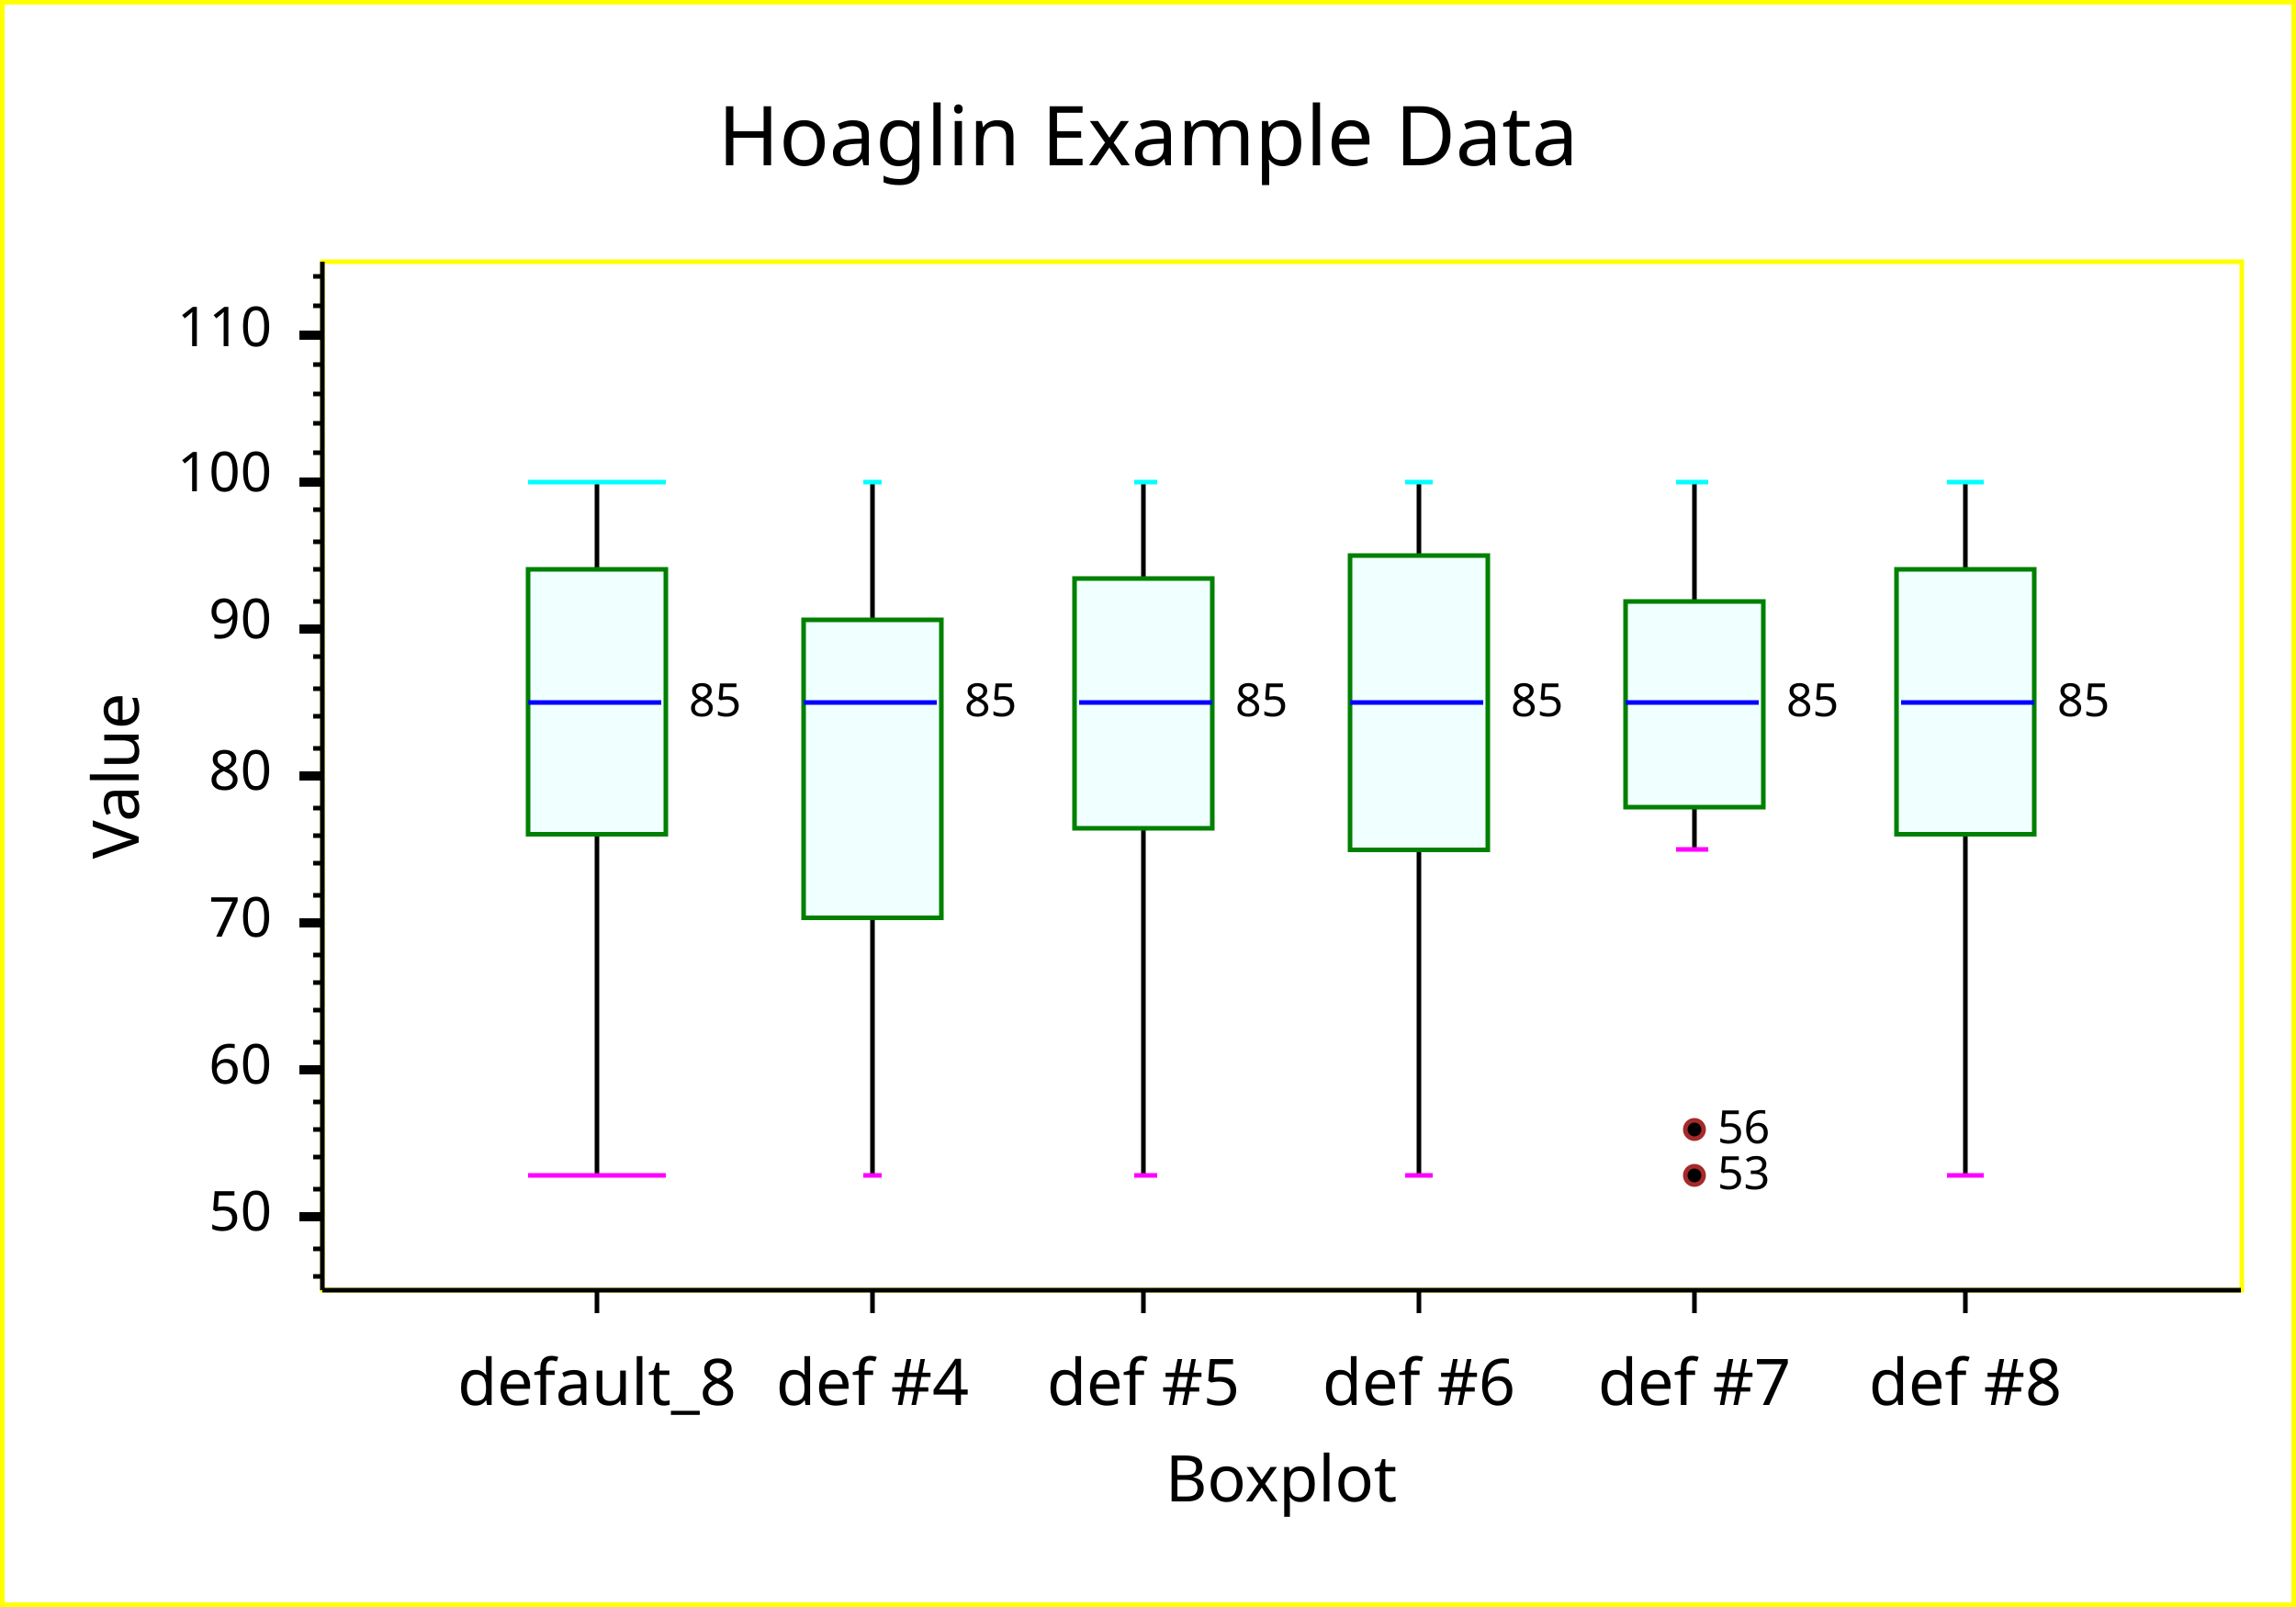
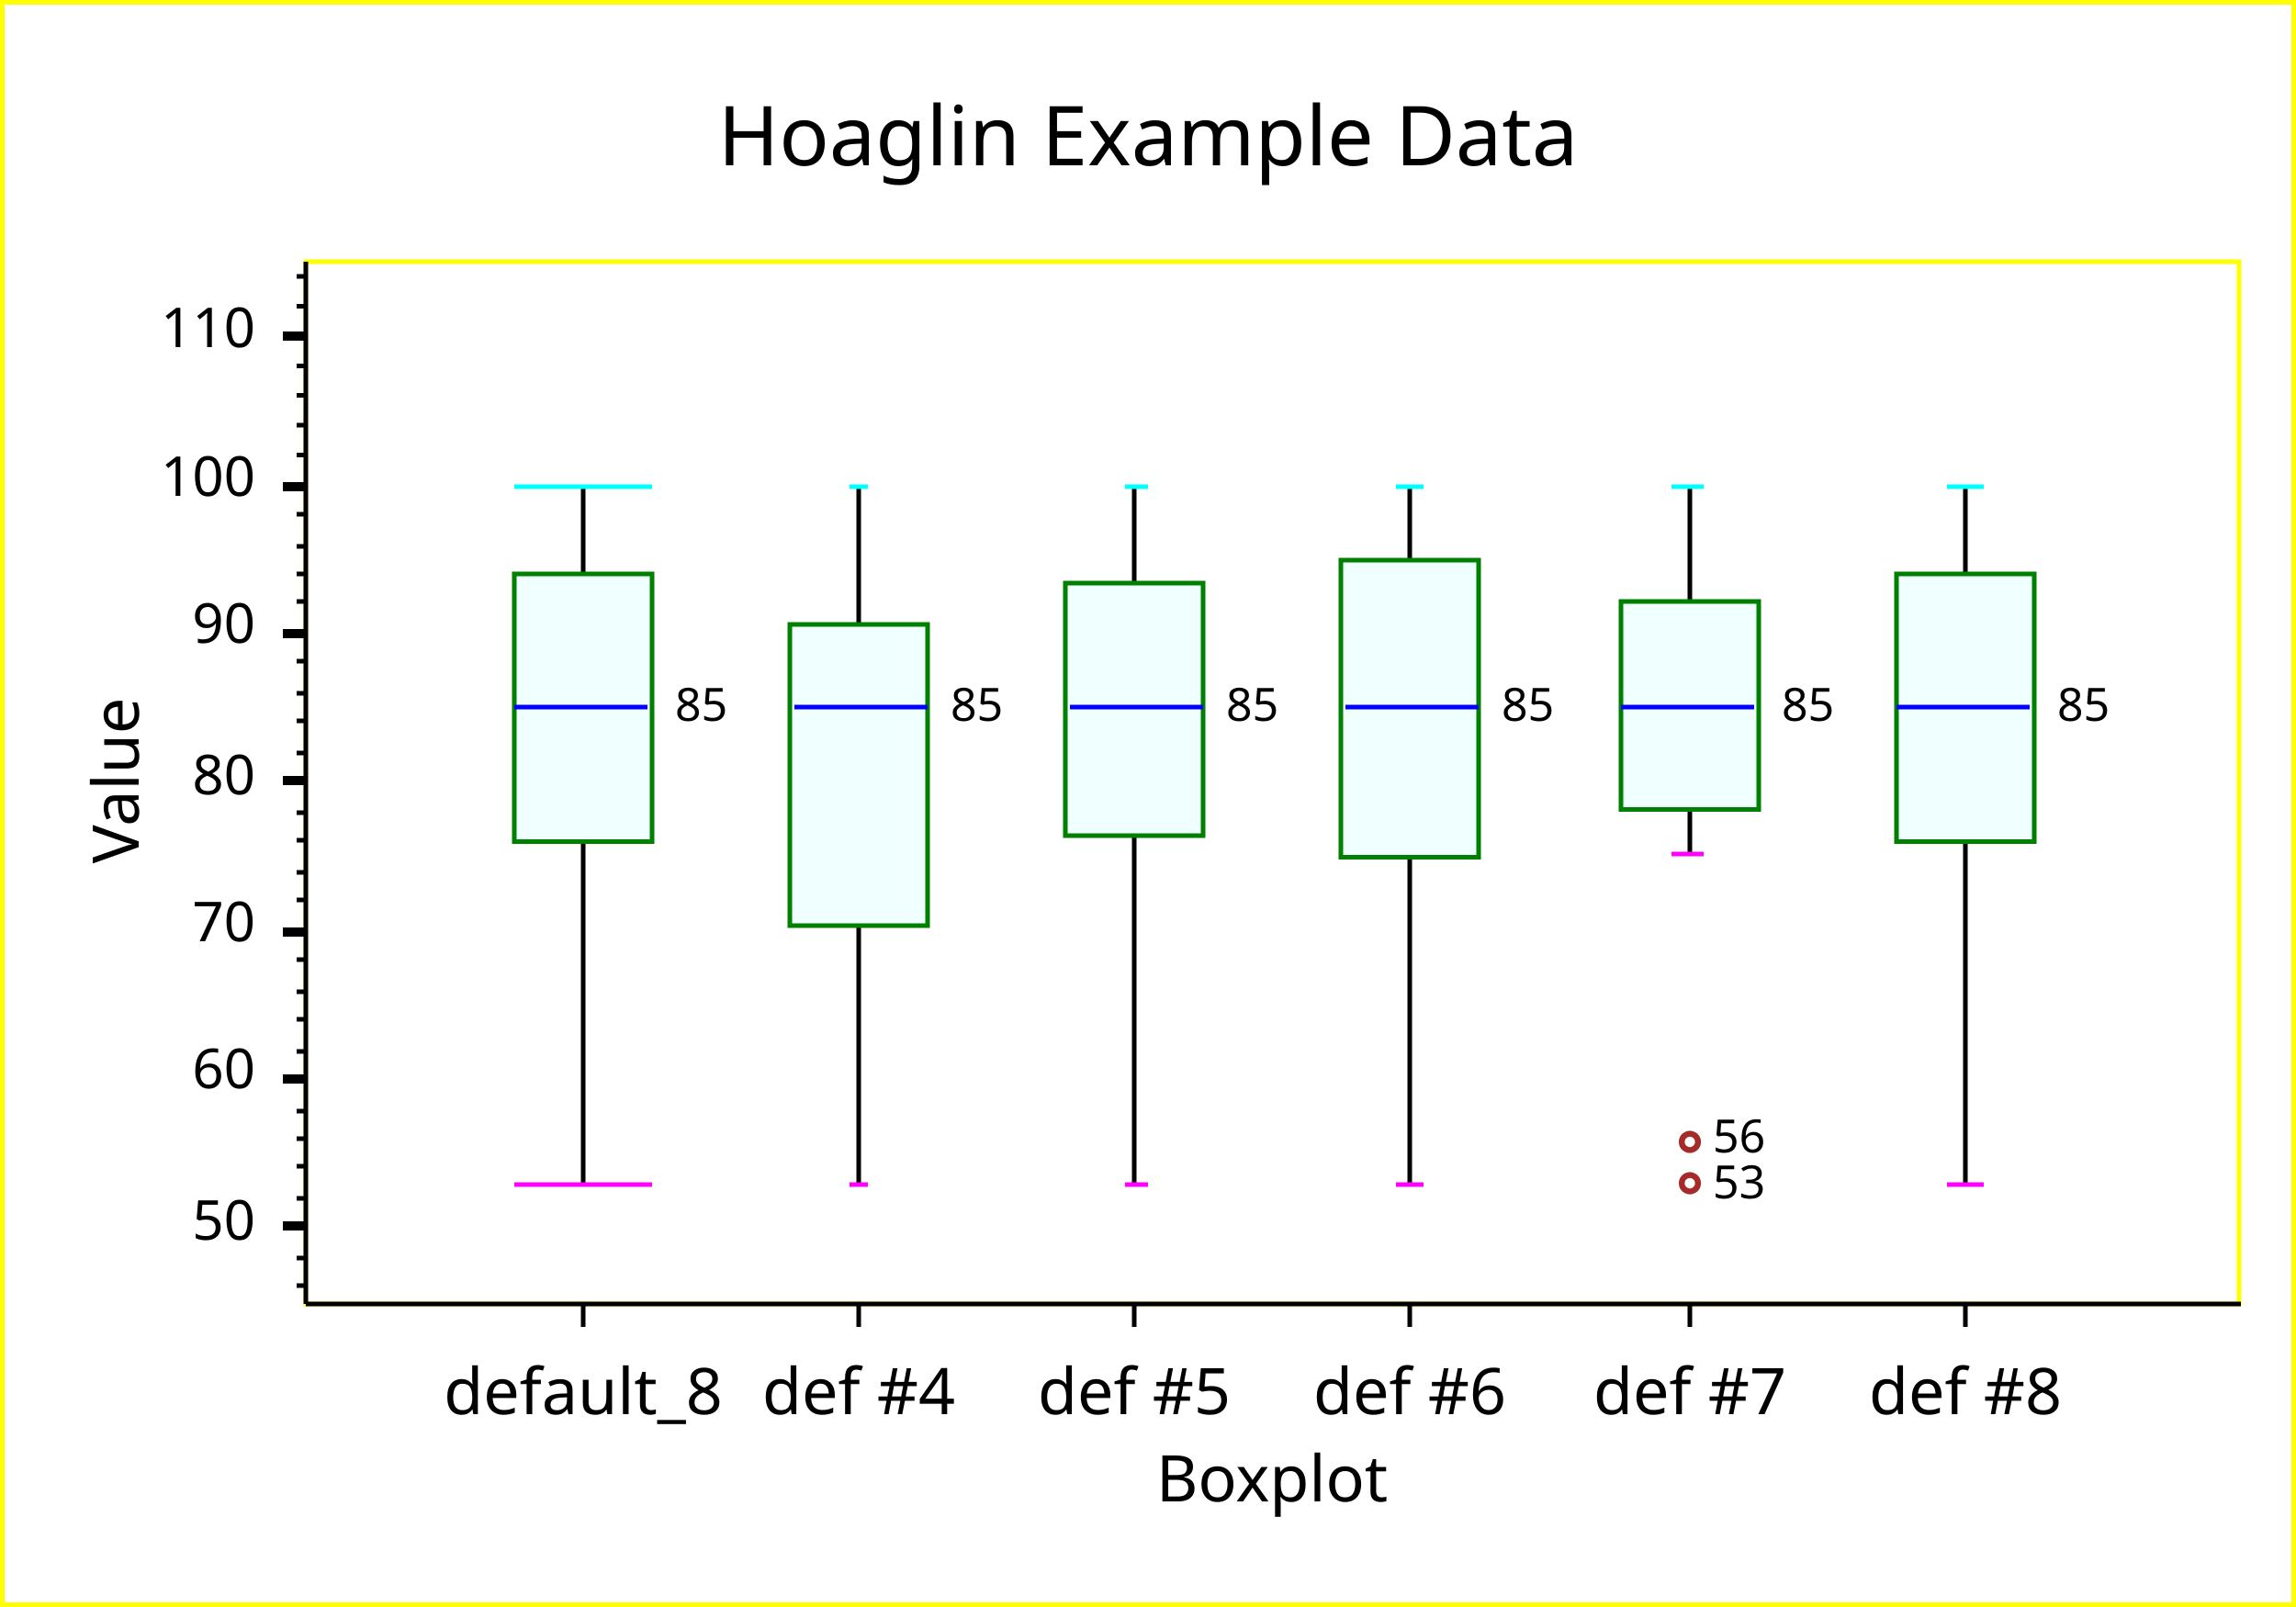
<svg xmlns="http://www.w3.org/2000/svg" width="500" height="350" version="1.1">
  <clipPath id="plot_window">
-     <rect x="65.2" y="52" width="423" height="229" />
+     <rect x="61.6" y="52" width="426" height="232" />
  </clipPath>
  <g id="imageBackground" stroke="rgb(255,255,0)" fill="rgb(255,255,255)" stroke-width="2">
    <rect x="0" y="0" width="500" height="350" />
  </g>
  <g id="plotBackground" stroke="rgb(255,255,0)" fill="rgb(255,255,255)" stroke-width="1">
-     <rect x="70.2" y="57" width="418" height="224" />
+     <rect x="66.6" y="57" width="421" height="227" />
  </g>
  <g id="X-axis" stroke="rgb(0,0,0)" stroke-width="1">
-     <line x1="70.2" y1="281" x2="488" y2="281" />
+     <line x1="66.6" y1="284" x2="488" y2="284" />
  </g>
  <g id="Y-axis" stroke="rgb(0,0,0)" stroke-width="1">
-     <line x1="70.2" y1="281" x2="70.2" y2="57" />
+     <line x1="66.6" y1="284" x2="66.6" y2="57" />
  </g>
  <g id="xMajorTicks" stroke="rgb(0,0,0)" stroke-width="1">
-     <path d="M130,281 L130,286 M190,281 L190,286 M249,281 L249,286 M309,281 L309,286 M369,281 L369,286 M428,281 L428,286 " fill="none" />
+     <path d="M127,284 L127,289 M187,284 L187,289 M247,284 L247,289 M307,284 L307,289 M368,284 L368,289 M428,284 L428,289 " fill="none" />
  </g>
  <g id="yMajorTicks" stroke="rgb(0,0,0)" stroke-width="2">
-     <path d="M65.2,265 L70.2,265 M65.2,233 L70.2,233 M65.2,201 L70.2,201 M65.2,169 L70.2,169 M65.2,137 L70.2,137 M65.2,105 L70.2,105 M65.2,73 L70.2,73 " fill="none" />
+     <path d="M61.6,267 L66.6,267 M61.6,235 L66.6,235 M61.6,203 L66.6,203 M61.6,170 L66.6,170 M61.6,138 L66.6,138 M61.6,106 L66.6,106 M61.6,73.2 L66.6,73.2 " fill="none" />
  </g>
  <g id="yMinorTicks" stroke="rgb(0,0,0)" stroke-width="1">
-     <path d="M68.2,278 L70.2,278 M68.2,272 L70.2,272 M68.2,259 L70.2,259 M68.2,252 L70.2,252 M68.2,246 L70.2,246 M68.2,240 L70.2,240 M68.2,227 L70.2,227 M68.2,220 L70.2,220 M68.2,214 L70.2,214 M68.2,208 L70.2,208 M68.2,195 L70.2,195 M68.2,188 L70.2,188 M68.2,182 L70.2,182 M68.2,176 L70.2,176 M68.2,163 L70.2,163 M68.2,156 L70.2,156 M68.2,150 L70.2,150 M68.2,143 L70.2,143 M68.2,131 L70.2,131 M68.2,124 L70.2,124 M68.2,118 L70.2,118 M68.2,111 L70.2,111 M68.2,98.6 L70.2,98.6 M68.2,92.2 L70.2,92.2 M68.2,85.8 L70.2,85.8 M68.2,79.4 L70.2,79.4 M68.2,66.6 L70.2,66.6 M68.2,60.2 L70.2,60.2 " fill="none" />
+     <path d="M64.6,280 L66.6,280 M64.6,274 L66.6,274 M64.6,261 L66.6,261 M64.6,254 L66.6,254 M64.6,248 L66.6,248 M64.6,242 L66.6,242 M64.6,229 L66.6,229 M64.6,222 L66.6,222 M64.6,216 L66.6,216 M64.6,209 L66.6,209 M64.6,196 L66.6,196 M64.6,190 L66.6,190 M64.6,183 L66.6,183 M64.6,177 L66.6,177 M64.6,164 L66.6,164 M64.6,157 L66.6,157 M64.6,151 L66.6,151 M64.6,144 L66.6,144 M64.6,131 L66.6,131 M64.6,125 L66.6,125 M64.6,119 L66.6,119 M64.6,112 L66.6,112 M64.6,99.1 L66.6,99.1 M64.6,92.6 L66.6,92.6 M64.6,86.1 L66.6,86.1 M64.6,79.7 L66.6,79.7 M64.6,66.7 L66.6,66.7 M64.6,60.2 L66.6,60.2 " fill="none" />
  </g>
  <g id="YGrid" stroke="rgb(200,220,255)" stroke-width="1" />
  <g id="yMinorGrid" stroke="rgb(200,220,255)" stroke-width="0.5" />
  <g id="valueLabels" fill="rgb(0,0,0)">
-     <text x="130" y="306" text-anchor="middle" font-size="14" font-family="Lucida Sans Unicode">default_8</text>
-     <text x="190" y="306" text-anchor="middle" font-size="14" font-family="Lucida Sans Unicode">def #4</text>
-     <text x="249" y="306" text-anchor="middle" font-size="14" font-family="Lucida Sans Unicode">def #5</text>
-     <text x="309" y="306" text-anchor="middle" font-size="14" font-family="Lucida Sans Unicode">def #6</text>
-     <text x="369" y="306" text-anchor="middle" font-size="14" font-family="Lucida Sans Unicode">def #7</text>
-     <text x="428" y="306" text-anchor="middle" font-size="14" font-family="Lucida Sans Unicode">def #8</text>
-     <text x="59.2" y="268" text-anchor="end" font-size="12" font-family="Lucida Sans Unicode">50</text>
-     <text x="59.2" y="236" text-anchor="end" font-size="12" font-family="Lucida Sans Unicode">60</text>
-     <text x="59.2" y="204" text-anchor="end" font-size="12" font-family="Lucida Sans Unicode">70</text>
-     <text x="59.2" y="172" text-anchor="end" font-size="12" font-family="Lucida Sans Unicode">80</text>
-     <text x="59.2" y="139" text-anchor="end" font-size="12" font-family="Lucida Sans Unicode">90</text>
-     <text x="59.2" y="107" text-anchor="end" font-size="12" font-family="Lucida Sans Unicode">100</text>
-     <text x="59.2" y="75.4" text-anchor="end" font-size="12" font-family="Lucida Sans Unicode">110</text>
+     <text x="127" y="308" text-anchor="middle" font-size="14" font-family="Lucida Sans Unicode">default_8</text>
+     <text x="187" y="308" text-anchor="middle" font-size="14" font-family="Lucida Sans Unicode">def #4</text>
+     <text x="247" y="308" text-anchor="middle" font-size="14" font-family="Lucida Sans Unicode">def #5</text>
+     <text x="307" y="308" text-anchor="middle" font-size="14" font-family="Lucida Sans Unicode">def #6</text>
+     <text x="368" y="308" text-anchor="middle" font-size="14" font-family="Lucida Sans Unicode">def #7</text>
+     <text x="428" y="308" text-anchor="middle" font-size="14" font-family="Lucida Sans Unicode">def #8</text>
+     <text x="55.6" y="270" text-anchor="end" font-size="12" font-family="Lucida Sans Unicode">50</text>
+     <text x="55.6" y="237" text-anchor="end" font-size="12" font-family="Lucida Sans Unicode">60</text>
+     <text x="55.6" y="205" text-anchor="end" font-size="12" font-family="Lucida Sans Unicode">70</text>
+     <text x="55.6" y="173" text-anchor="end" font-size="12" font-family="Lucida Sans Unicode">80</text>
+     <text x="55.6" y="140" text-anchor="end" font-size="12" font-family="Lucida Sans Unicode">90</text>
+     <text x="55.6" y="108" text-anchor="end" font-size="12" font-family="Lucida Sans Unicode">100</text>
+     <text x="55.6" y="75.6" text-anchor="end" font-size="12" font-family="Lucida Sans Unicode">110</text>
  </g>
  <g id="yLabel" fill="rgb(0,0,0)">
-     <text x="30.2" y="169" text-anchor="middle" transform="rotate(-90 30.2 169 )" font-size="14" font-family="Lucida Sans Unicode">Value</text>
+     <text x="30.2" y="170" text-anchor="middle" transform="rotate(-90 30.2 170 )" font-size="14" font-family="Lucida Sans Unicode">Value</text>
  </g>
  <g id="xLabel" fill="rgb(0,0,0)">
-     <text x="279" y="327" text-anchor="middle" font-size="14" font-family="Lucida Sans Unicode">Boxplot</text>
+     <text x="277" y="327" text-anchor="middle" font-size="14" font-family="Lucida Sans Unicode">Boxplot</text>
  </g>
  <g id="boxAxis" stroke="rgb(0,0,0)">
    <g clip-path="url(#plot_window)" stroke="rgb(0,0,0)" stroke-width="1">
-       <line x1="130" y1="256" x2="130" y2="105" />
+       <line x1="127" y1="258" x2="127" y2="106" />
    </g>
    <g clip-path="url(#plot_window)" stroke="rgb(0,0,0)" stroke-width="1">
-       <line x1="190" y1="256" x2="190" y2="105" />
+       <line x1="187" y1="258" x2="187" y2="106" />
    </g>
    <g clip-path="url(#plot_window)" stroke="rgb(0,0,0)" stroke-width="1">
-       <line x1="249" y1="256" x2="249" y2="105" />
+       <line x1="247" y1="258" x2="247" y2="106" />
    </g>
    <g clip-path="url(#plot_window)" stroke="rgb(0,0,0)" stroke-width="1">
-       <line x1="309" y1="256" x2="309" y2="105" />
+       <line x1="307" y1="258" x2="307" y2="106" />
    </g>
    <g clip-path="url(#plot_window)" stroke="rgb(0,0,0)" stroke-width="1">
-       <line x1="369" y1="185" x2="369" y2="105" />
+       <line x1="368" y1="186" x2="368" y2="106" />
    </g>
    <g clip-path="url(#plot_window)" stroke="rgb(0,0,0)" stroke-width="1">
-       <line x1="428" y1="256" x2="428" y2="105" />
+       <line x1="428" y1="258" x2="428" y2="106" />
    </g>
  </g>
  <g id="Median" stroke="rgb(255,0,0)" stroke-width="2">
    <g clip-path="url(#plot_window)" stroke="rgb(0,128,0)" fill="rgb(240,255,255)" stroke-width="1">
-       <rect x="115" y="124" width="30" height="57.7" />
+       <rect x="112" y="125" width="30" height="58.3" />
    </g>
    <g clip-path="url(#plot_window)" stroke="rgb(0,0,255)" stroke-width="1">
-       <line x1="115" y1="153" x2="144" y2="153" />
+       <line x1="112" y1="154" x2="141" y2="154" />
    </g>
    <g clip-path="url(#plot_window)" stroke="rgb(0,128,0)" fill="rgb(240,255,255)" stroke-width="1">
-       <rect x="175" y="135" width="30" height="64.9" />
+       <rect x="172" y="136" width="30" height="65.6" />
    </g>
    <g clip-path="url(#plot_window)" stroke="rgb(0,0,255)" stroke-width="1">
-       <line x1="175" y1="153" x2="204" y2="153" />
+       <line x1="173" y1="154" x2="202" y2="154" />
    </g>
    <g clip-path="url(#plot_window)" stroke="rgb(0,128,0)" fill="rgb(240,255,255)" stroke-width="1">
-       <rect x="234" y="126" width="30" height="54.4" />
+       <rect x="232" y="127" width="30" height="55" />
    </g>
    <g clip-path="url(#plot_window)" stroke="rgb(0,0,255)" stroke-width="1">
-       <line x1="235" y1="153" x2="264" y2="153" />
+       <line x1="233" y1="154" x2="262" y2="154" />
    </g>
    <g clip-path="url(#plot_window)" stroke="rgb(0,128,0)" fill="rgb(240,255,255)" stroke-width="1">
-       <rect x="294" y="121" width="30" height="64.1" />
+       <rect x="292" y="122" width="30" height="64.7" />
    </g>
    <g clip-path="url(#plot_window)" stroke="rgb(0,0,255)" stroke-width="1">
-       <line x1="294" y1="153" x2="323" y2="153" />
+       <line x1="293" y1="154" x2="322" y2="154" />
    </g>
    <g clip-path="url(#plot_window)" stroke="rgb(0,128,0)" fill="rgb(240,255,255)" stroke-width="1">
-       <rect x="354" y="131" width="30" height="44.8" />
+       <rect x="353" y="131" width="30" height="45.3" />
    </g>
    <g clip-path="url(#plot_window)" stroke="rgb(0,0,255)" stroke-width="1">
-       <line x1="354" y1="153" x2="383" y2="153" />
+       <line x1="353" y1="154" x2="382" y2="154" />
    </g>
    <g clip-path="url(#plot_window)" stroke="rgb(0,128,0)" fill="rgb(240,255,255)" stroke-width="1">
-       <rect x="413" y="124" width="30" height="57.7" />
+       <rect x="413" y="125" width="30" height="58.3" />
    </g>
    <g clip-path="url(#plot_window)" stroke="rgb(0,0,255)" stroke-width="1">
-       <line x1="414" y1="153" x2="443" y2="153" />
+       <line x1="413" y1="154" x2="442" y2="154" />
    </g>
  </g>
  <g id="whisker" stroke="rgb(0,0,0)">
    <g clip-path="url(#plot_window)">
      <g stroke="rgb(255,0,255)" fill="rgb(0,0,0)" stroke-width="1">
-         <line x1="115" y1="256" x2="145" y2="256" />
+         <line x1="112" y1="258" x2="142" y2="258" />
      </g>
      <g stroke="rgb(0,255,255)" fill="rgb(0,0,0)" stroke-width="1">
-         <line x1="115" y1="105" x2="145" y2="105" />
+         <line x1="112" y1="106" x2="142" y2="106" />
      </g>
    </g>
    <g clip-path="url(#plot_window)">
      <g stroke="rgb(255,0,255)" fill="rgb(0,0,0)" stroke-width="1">
-         <line x1="188" y1="256" x2="192" y2="256" />
+         <line x1="185" y1="258" x2="189" y2="258" />
      </g>
      <g stroke="rgb(0,255,255)" fill="rgb(0,0,0)" stroke-width="1">
-         <line x1="188" y1="105" x2="192" y2="105" />
+         <line x1="185" y1="106" x2="189" y2="106" />
      </g>
    </g>
    <g clip-path="url(#plot_window)">
      <g stroke="rgb(255,0,255)" fill="rgb(0,0,0)" stroke-width="1">
-         <line x1="247" y1="256" x2="252" y2="256" />
+         <line x1="245" y1="258" x2="250" y2="258" />
      </g>
      <g stroke="rgb(0,255,255)" fill="rgb(0,0,0)" stroke-width="1">
-         <line x1="247" y1="105" x2="252" y2="105" />
+         <line x1="245" y1="106" x2="250" y2="106" />
      </g>
    </g>
    <g clip-path="url(#plot_window)">
      <g stroke="rgb(255,0,255)" fill="rgb(0,0,0)" stroke-width="1">
-         <line x1="306" y1="256" x2="312" y2="256" />
+         <line x1="304" y1="258" x2="310" y2="258" />
      </g>
      <g stroke="rgb(0,255,255)" fill="rgb(0,0,0)" stroke-width="1">
-         <line x1="306" y1="105" x2="312" y2="105" />
+         <line x1="304" y1="106" x2="310" y2="106" />
      </g>
    </g>
    <g clip-path="url(#plot_window)">
      <g stroke="rgb(255,0,255)" fill="rgb(0,0,0)" stroke-width="1">
-         <line x1="365" y1="185" x2="372" y2="185" />
+         <line x1="364" y1="186" x2="371" y2="186" />
      </g>
      <g stroke="rgb(0,255,255)" fill="rgb(0,0,0)" stroke-width="1">
-         <line x1="365" y1="105" x2="372" y2="105" />
+         <line x1="364" y1="106" x2="371" y2="106" />
      </g>
    </g>
    <g clip-path="url(#plot_window)">
      <g stroke="rgb(255,0,255)" fill="rgb(0,0,0)" stroke-width="1">
-         <line x1="424" y1="256" x2="432" y2="256" />
+         <line x1="424" y1="258" x2="432" y2="258" />
      </g>
      <g stroke="rgb(0,255,255)" fill="rgb(0,0,0)" stroke-width="1">
-         <line x1="424" y1="105" x2="432" y2="105" />
+         <line x1="424" y1="106" x2="432" y2="106" />
      </g>
    </g>
  </g>
  <g id="mild_outliers" stroke="rgb(255,192,203)" fill="rgb(0,0,0)">
    <g clip-path="url(#plot_window)" stroke="rgb(165,42,42)">
-       <circle cx="369" cy="256" r="2" />
-       <circle cx="369" cy="246" r="2" />
+       <text x="368" y="259" text-anchor="middle" font-size="5" font-family="Lucida Sans Unicode">○</text>
+       <text x="368" y="250" text-anchor="middle" font-size="5" font-family="Lucida Sans Unicode">○</text>
    </g>
  </g>
  <g id="extreme_outliers" stroke="rgb(128,0,128)" fill="rgb(255,255,255)" />
  <g id="Data Values" fill="rgb(0,0,0)">
    <g clip-path="url(#plot_window)">
-       <text x="150" y="156" font-size="10" font-family="Lucida Sans Unicode">85</text>
+       <text x="147" y="157" font-size="10" font-family="Lucida Sans Unicode">85</text>
    </g>
    <g clip-path="url(#plot_window)">
-       <text x="210" y="156" font-size="10" font-family="Lucida Sans Unicode">85</text>
+       <text x="207" y="157" font-size="10" font-family="Lucida Sans Unicode">85</text>
    </g>
    <g clip-path="url(#plot_window)">
-       <text x="269" y="156" font-size="10" font-family="Lucida Sans Unicode">85</text>
+       <text x="267" y="157" font-size="10" font-family="Lucida Sans Unicode">85</text>
    </g>
    <g clip-path="url(#plot_window)">
-       <text x="329" y="156" font-size="10" font-family="Lucida Sans Unicode">85</text>
+       <text x="327" y="157" font-size="10" font-family="Lucida Sans Unicode">85</text>
    </g>
    <g clip-path="url(#plot_window)">
-       <text x="389" y="156" font-size="10" font-family="Lucida Sans Unicode">85</text>
+       <text x="388" y="157" font-size="10" font-family="Lucida Sans Unicode">85</text>
    </g>
    <g>
-       <text x="374" y="259" font-size="10" font-family="Lucida Sans Unicode">53</text>
+       <text x="373" y="261" font-size="10" font-family="Lucida Sans Unicode">53</text>
    </g>
    <g>
-       <text x="374" y="249" font-size="10" font-family="Lucida Sans Unicode">56</text>
+       <text x="373" y="251" font-size="10" font-family="Lucida Sans Unicode">56</text>
    </g>
    <g clip-path="url(#plot_window)">
-       <text x="448" y="156" font-size="10" font-family="Lucida Sans Unicode">85</text>
+       <text x="448" y="157" font-size="10" font-family="Lucida Sans Unicode">85</text>
    </g>
  </g>
  <g id="title" fill="rgb(0,0,0)">
    <text x="250" y="36" text-anchor="middle" font-size="18" font-family="Lucida Sans Unicode">Hoaglin Example Data</text>
  </g>
</svg>
